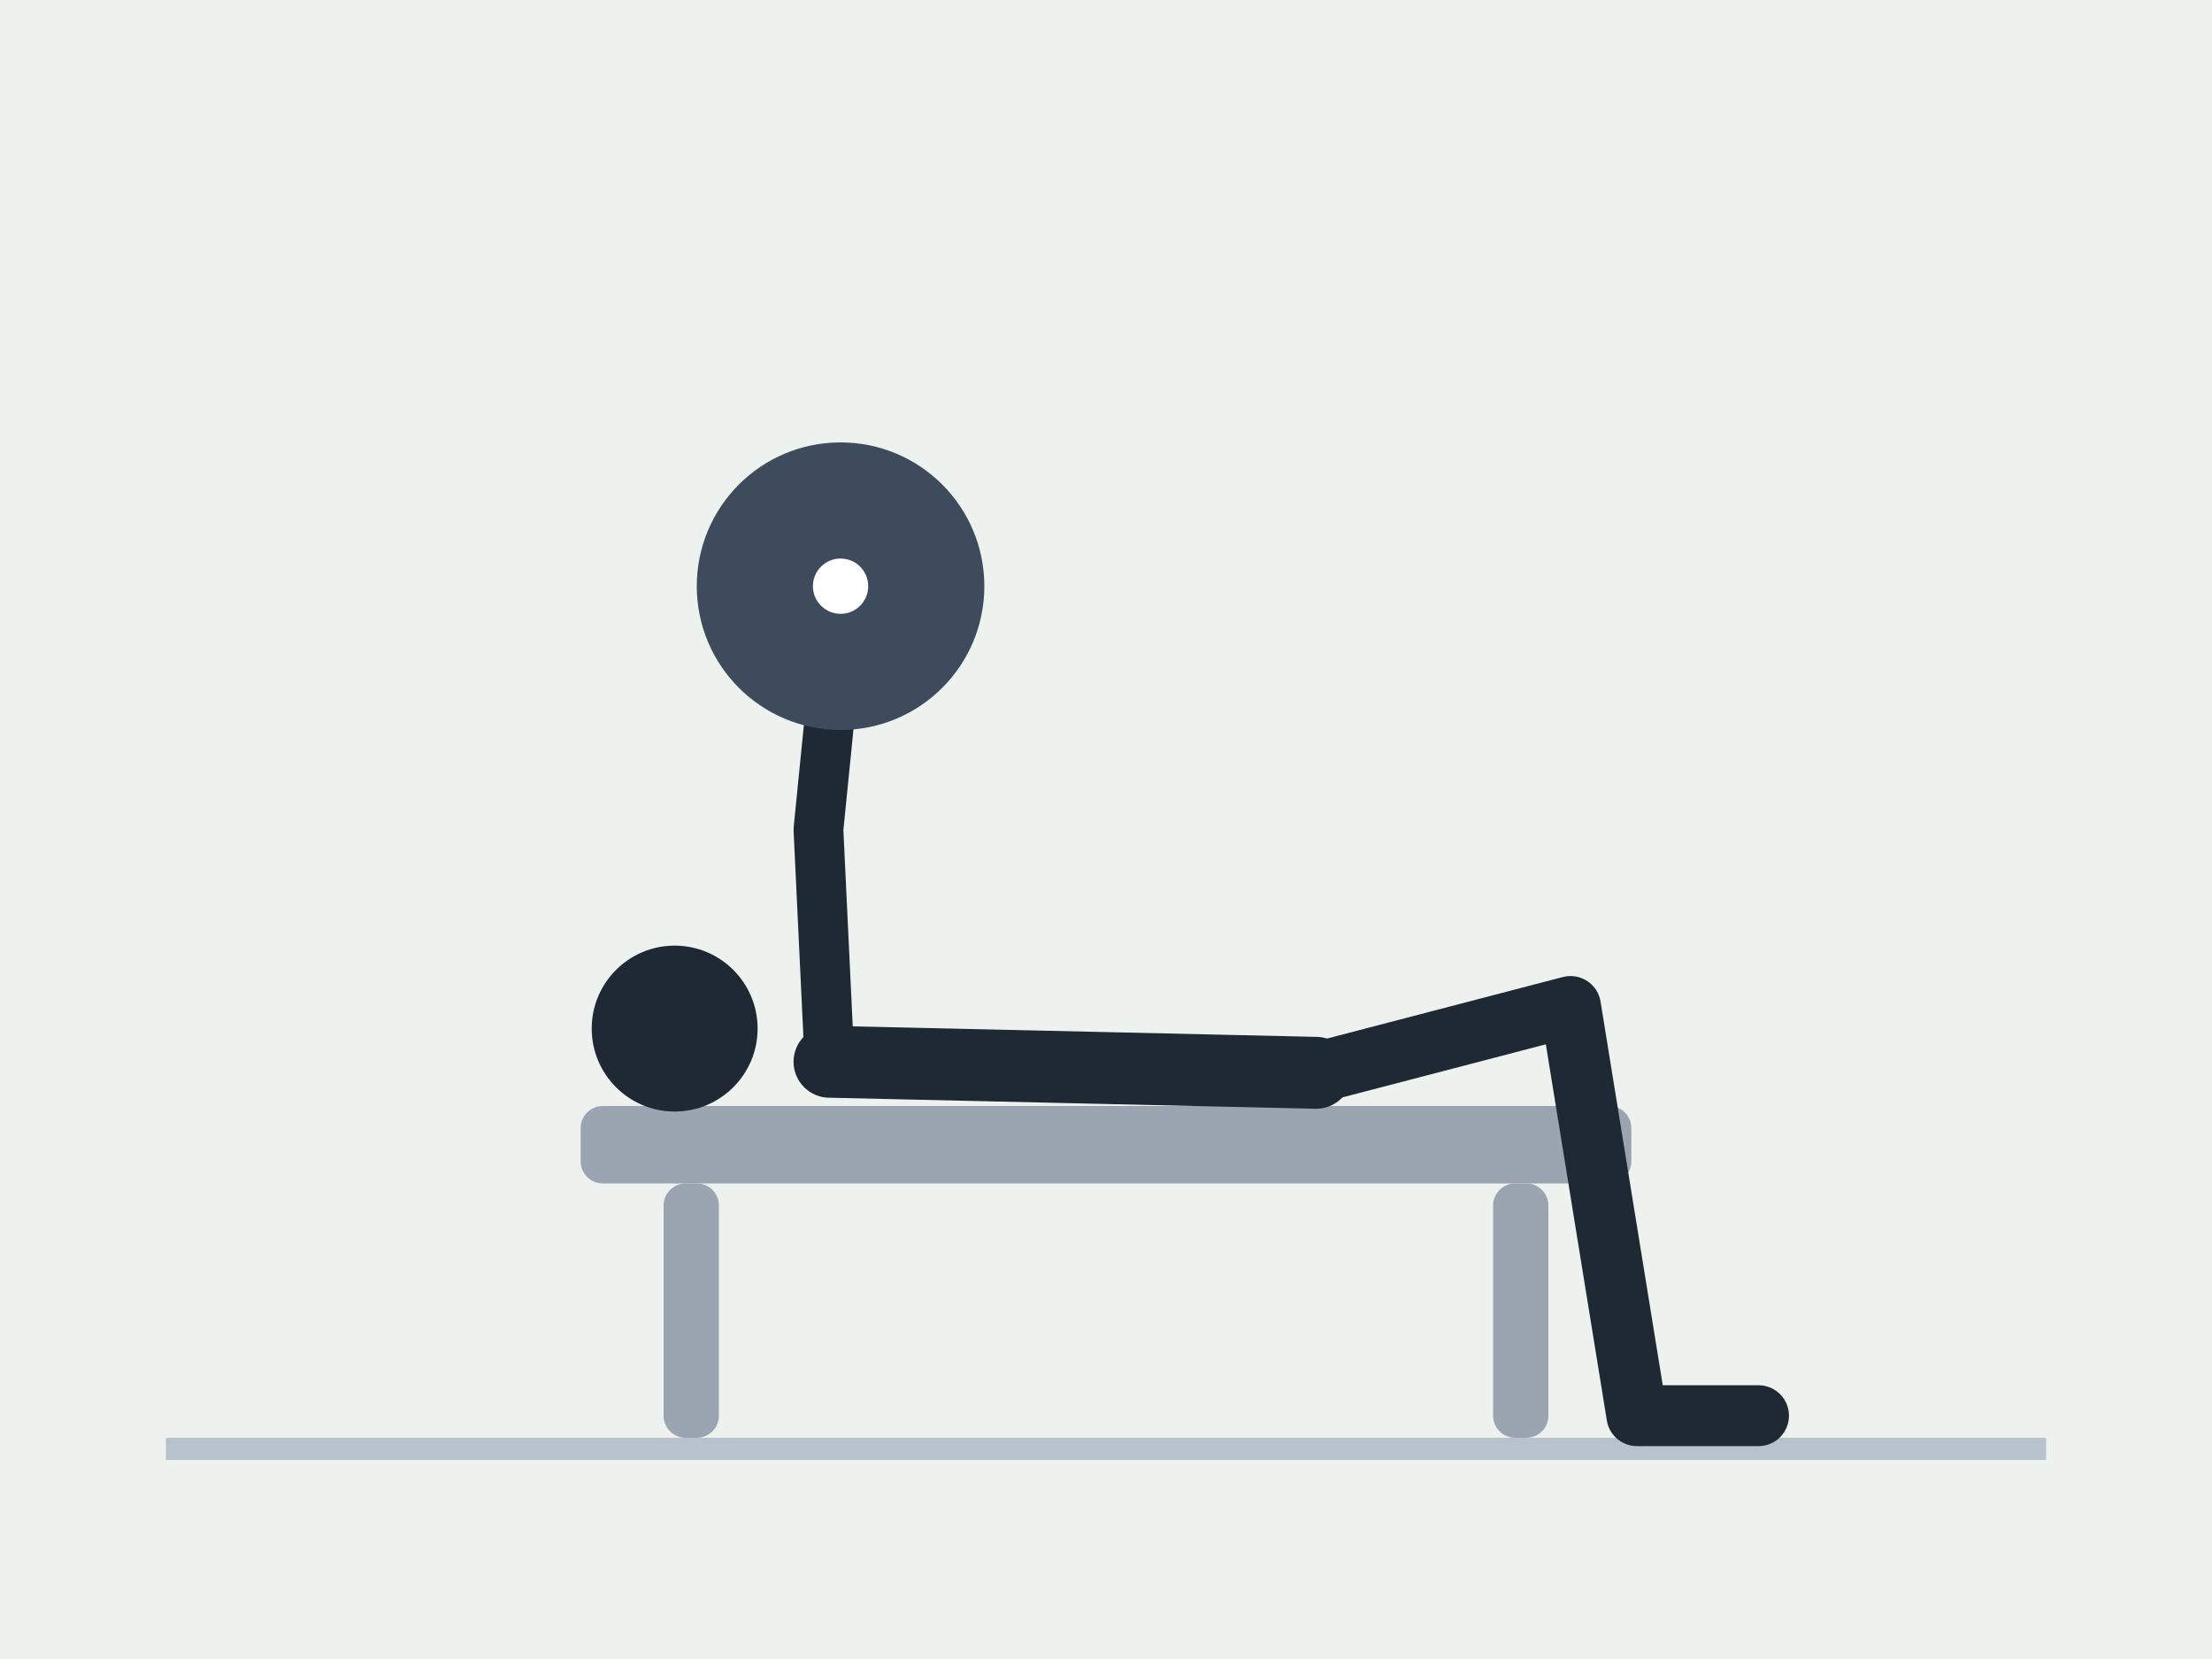
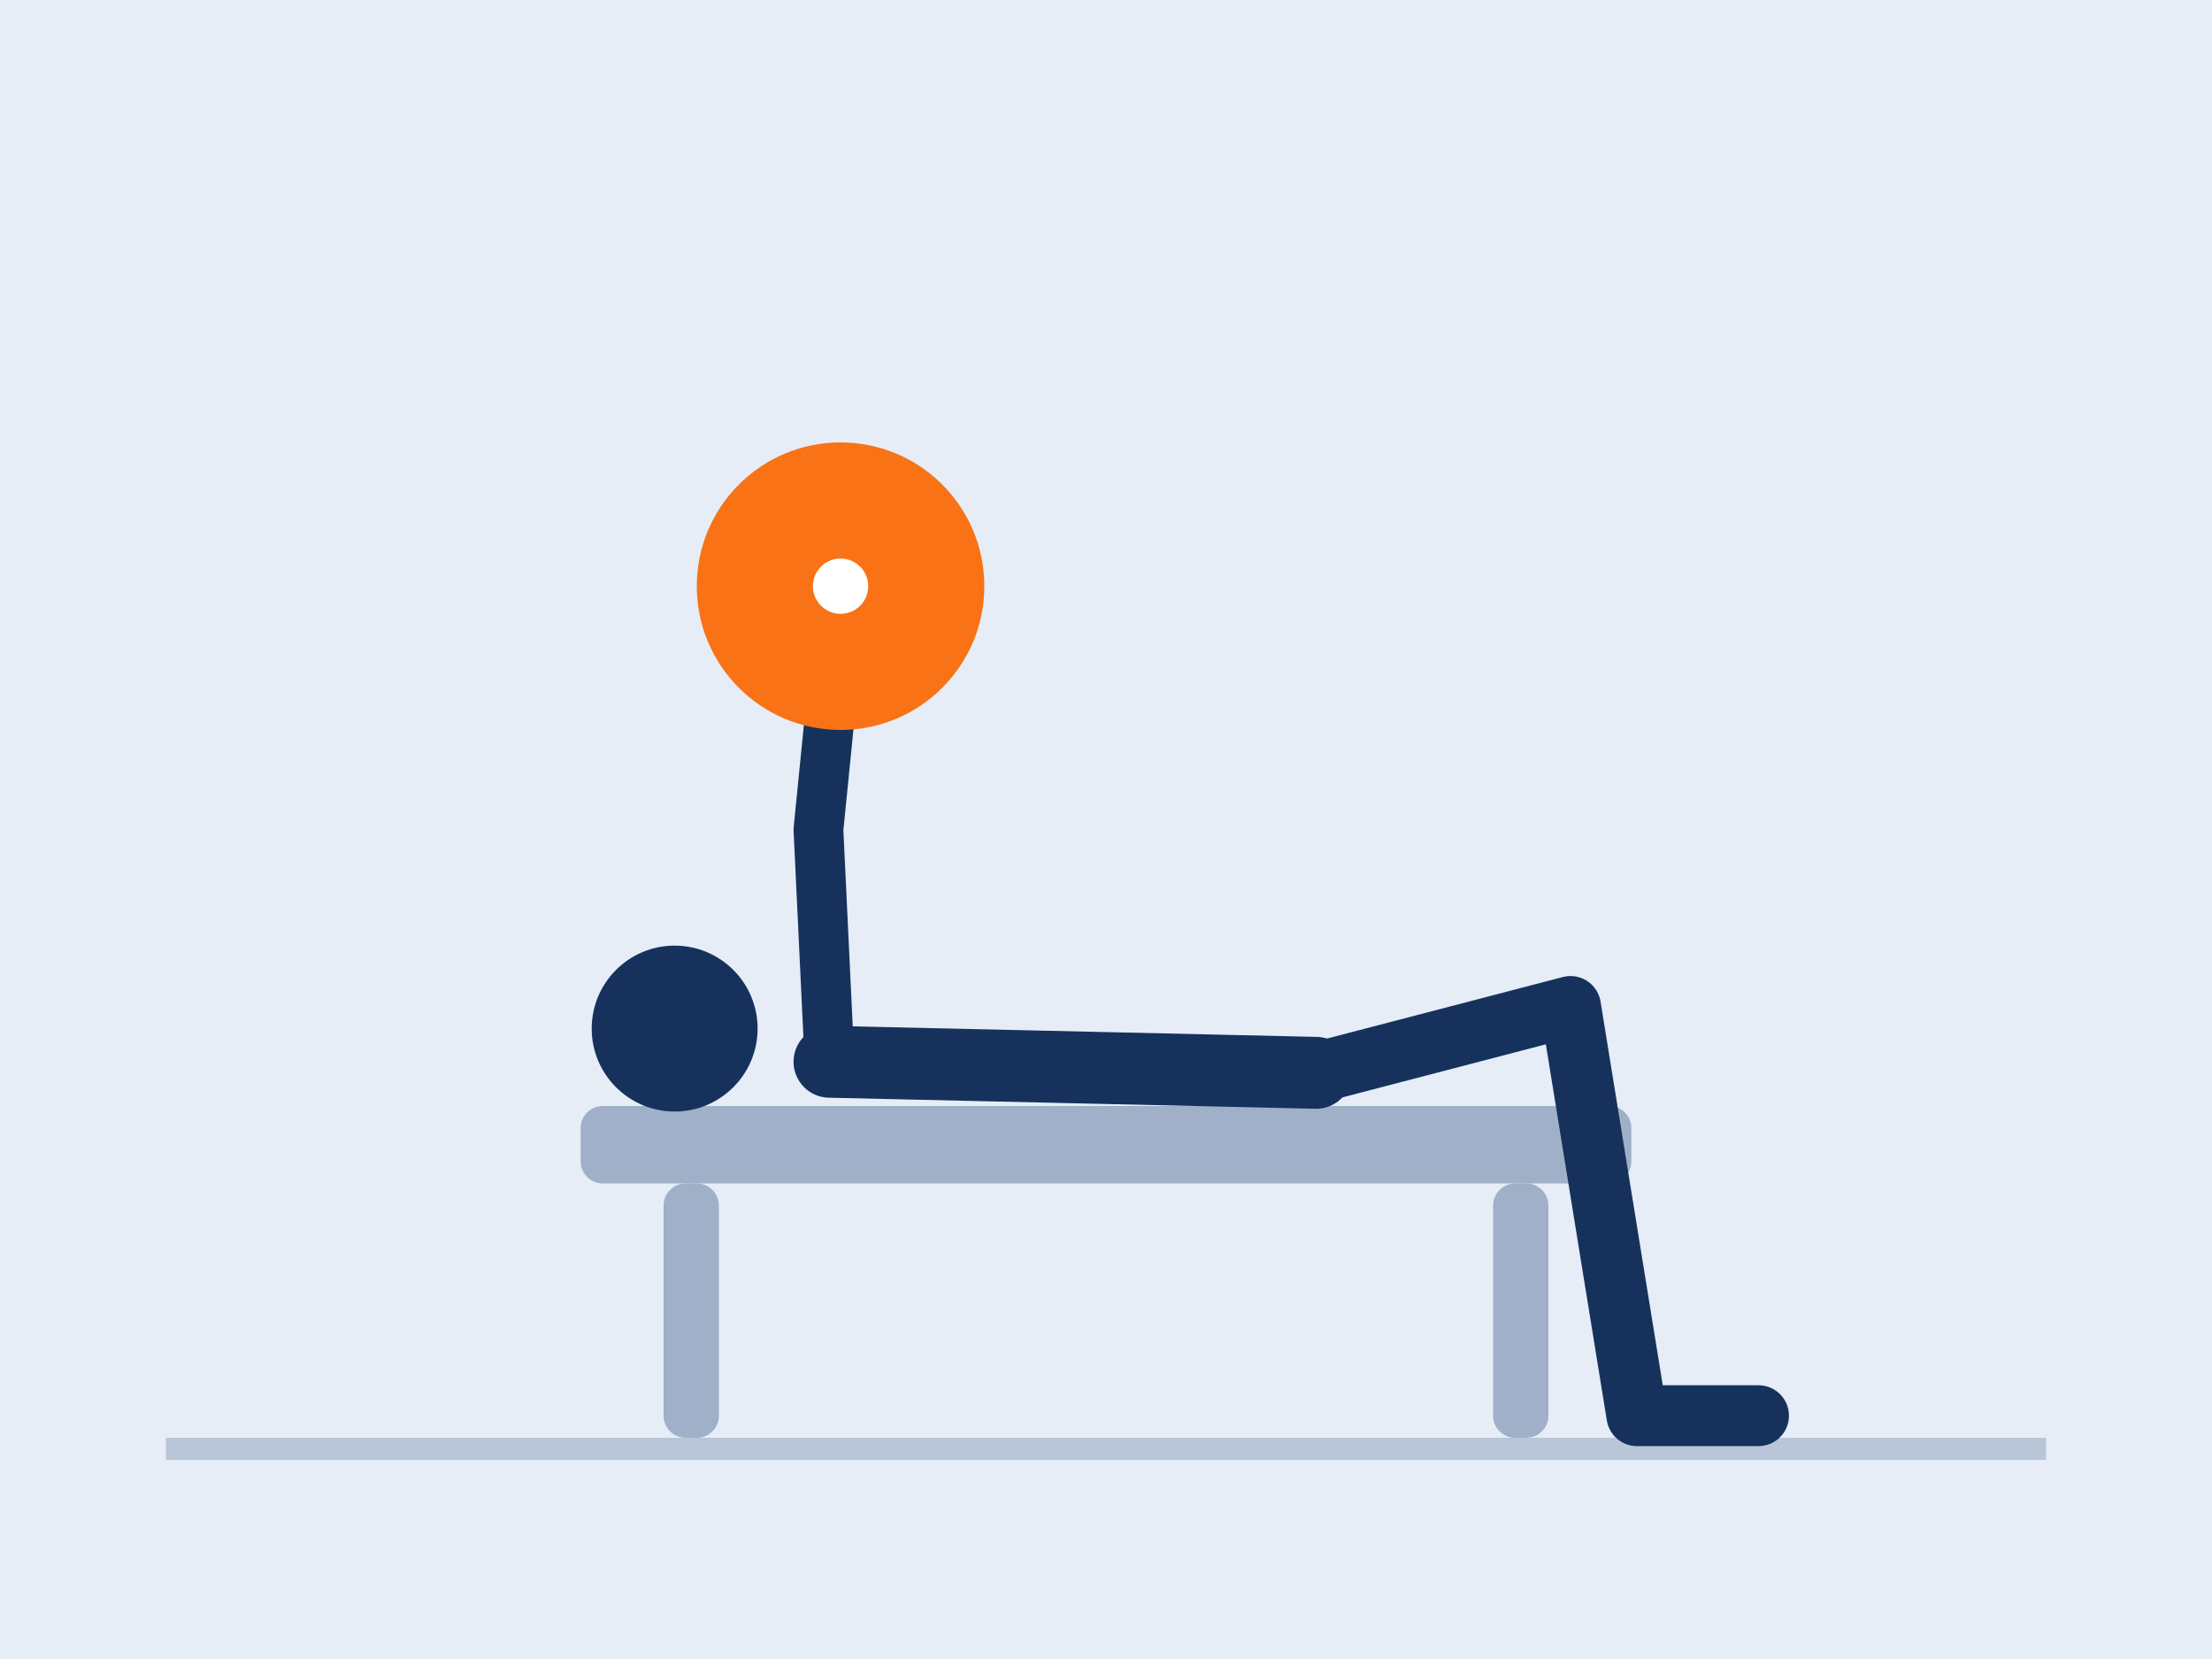
<svg xmlns="http://www.w3.org/2000/svg" viewBox="0 0 400 300" width="400" height="300">
-   <rect width="400" height="300" fill="#edf2ef" />
-   <line x1="30" y1="262" x2="370" y2="262" stroke="#b8c2cc" stroke-width="4" />
-   <rect x="105" y="200" width="190" height="14" rx="4" fill="#9aa5b1" />
-   <rect x="120" y="214" width="10" height="46" rx="4" fill="#9aa5b1" />
-   <rect x="270" y="214" width="10" height="46" rx="4" fill="#9aa5b1" />
-   <polyline points="238,194 284,182 296,256 318,256" fill="none" stroke="#1f2933" stroke-width="11" stroke-linecap="round" stroke-linejoin="round" />
-   <line x1="150" y1="192" x2="238" y2="194" stroke="#1f2933" stroke-width="13" stroke-linecap="round" />
-   <polyline points="150,192 148,150 152,110" fill="none" stroke="#1f2933" stroke-width="9" stroke-linecap="round" stroke-linejoin="round" />
-   <circle cx="122" cy="186" r="15" fill="#1f2933" />
-   <circle cx="152" cy="106" r="26" fill="#3d4b5c" />
+   <rect width="400" height="300" fill="#e6edf7" />
+   <line x1="30" y1="262" x2="370" y2="262" stroke="#b9c6d8" stroke-width="4" />
+   <rect x="105" y="200" width="190" height="14" rx="4" fill="#9fb0c8" />
+   <rect x="120" y="214" width="10" height="46" rx="4" fill="#9fb0c8" />
+   <rect x="270" y="214" width="10" height="46" rx="4" fill="#9fb0c8" />
+   <polyline points="238,194 284,182 296,256 318,256" fill="none" stroke="#16325c" stroke-width="11" stroke-linecap="round" stroke-linejoin="round" />
+   <line x1="150" y1="192" x2="238" y2="194" stroke="#16325c" stroke-width="13" stroke-linecap="round" />
+   <polyline points="150,192 148,150 152,110" fill="none" stroke="#16325c" stroke-width="9" stroke-linecap="round" stroke-linejoin="round" />
+   <circle cx="122" cy="186" r="15" fill="#16325c" />
+   <circle cx="152" cy="106" r="26" fill="#f97316" />
  <circle cx="152" cy="106" r="5" fill="#ffffff" />
</svg>
